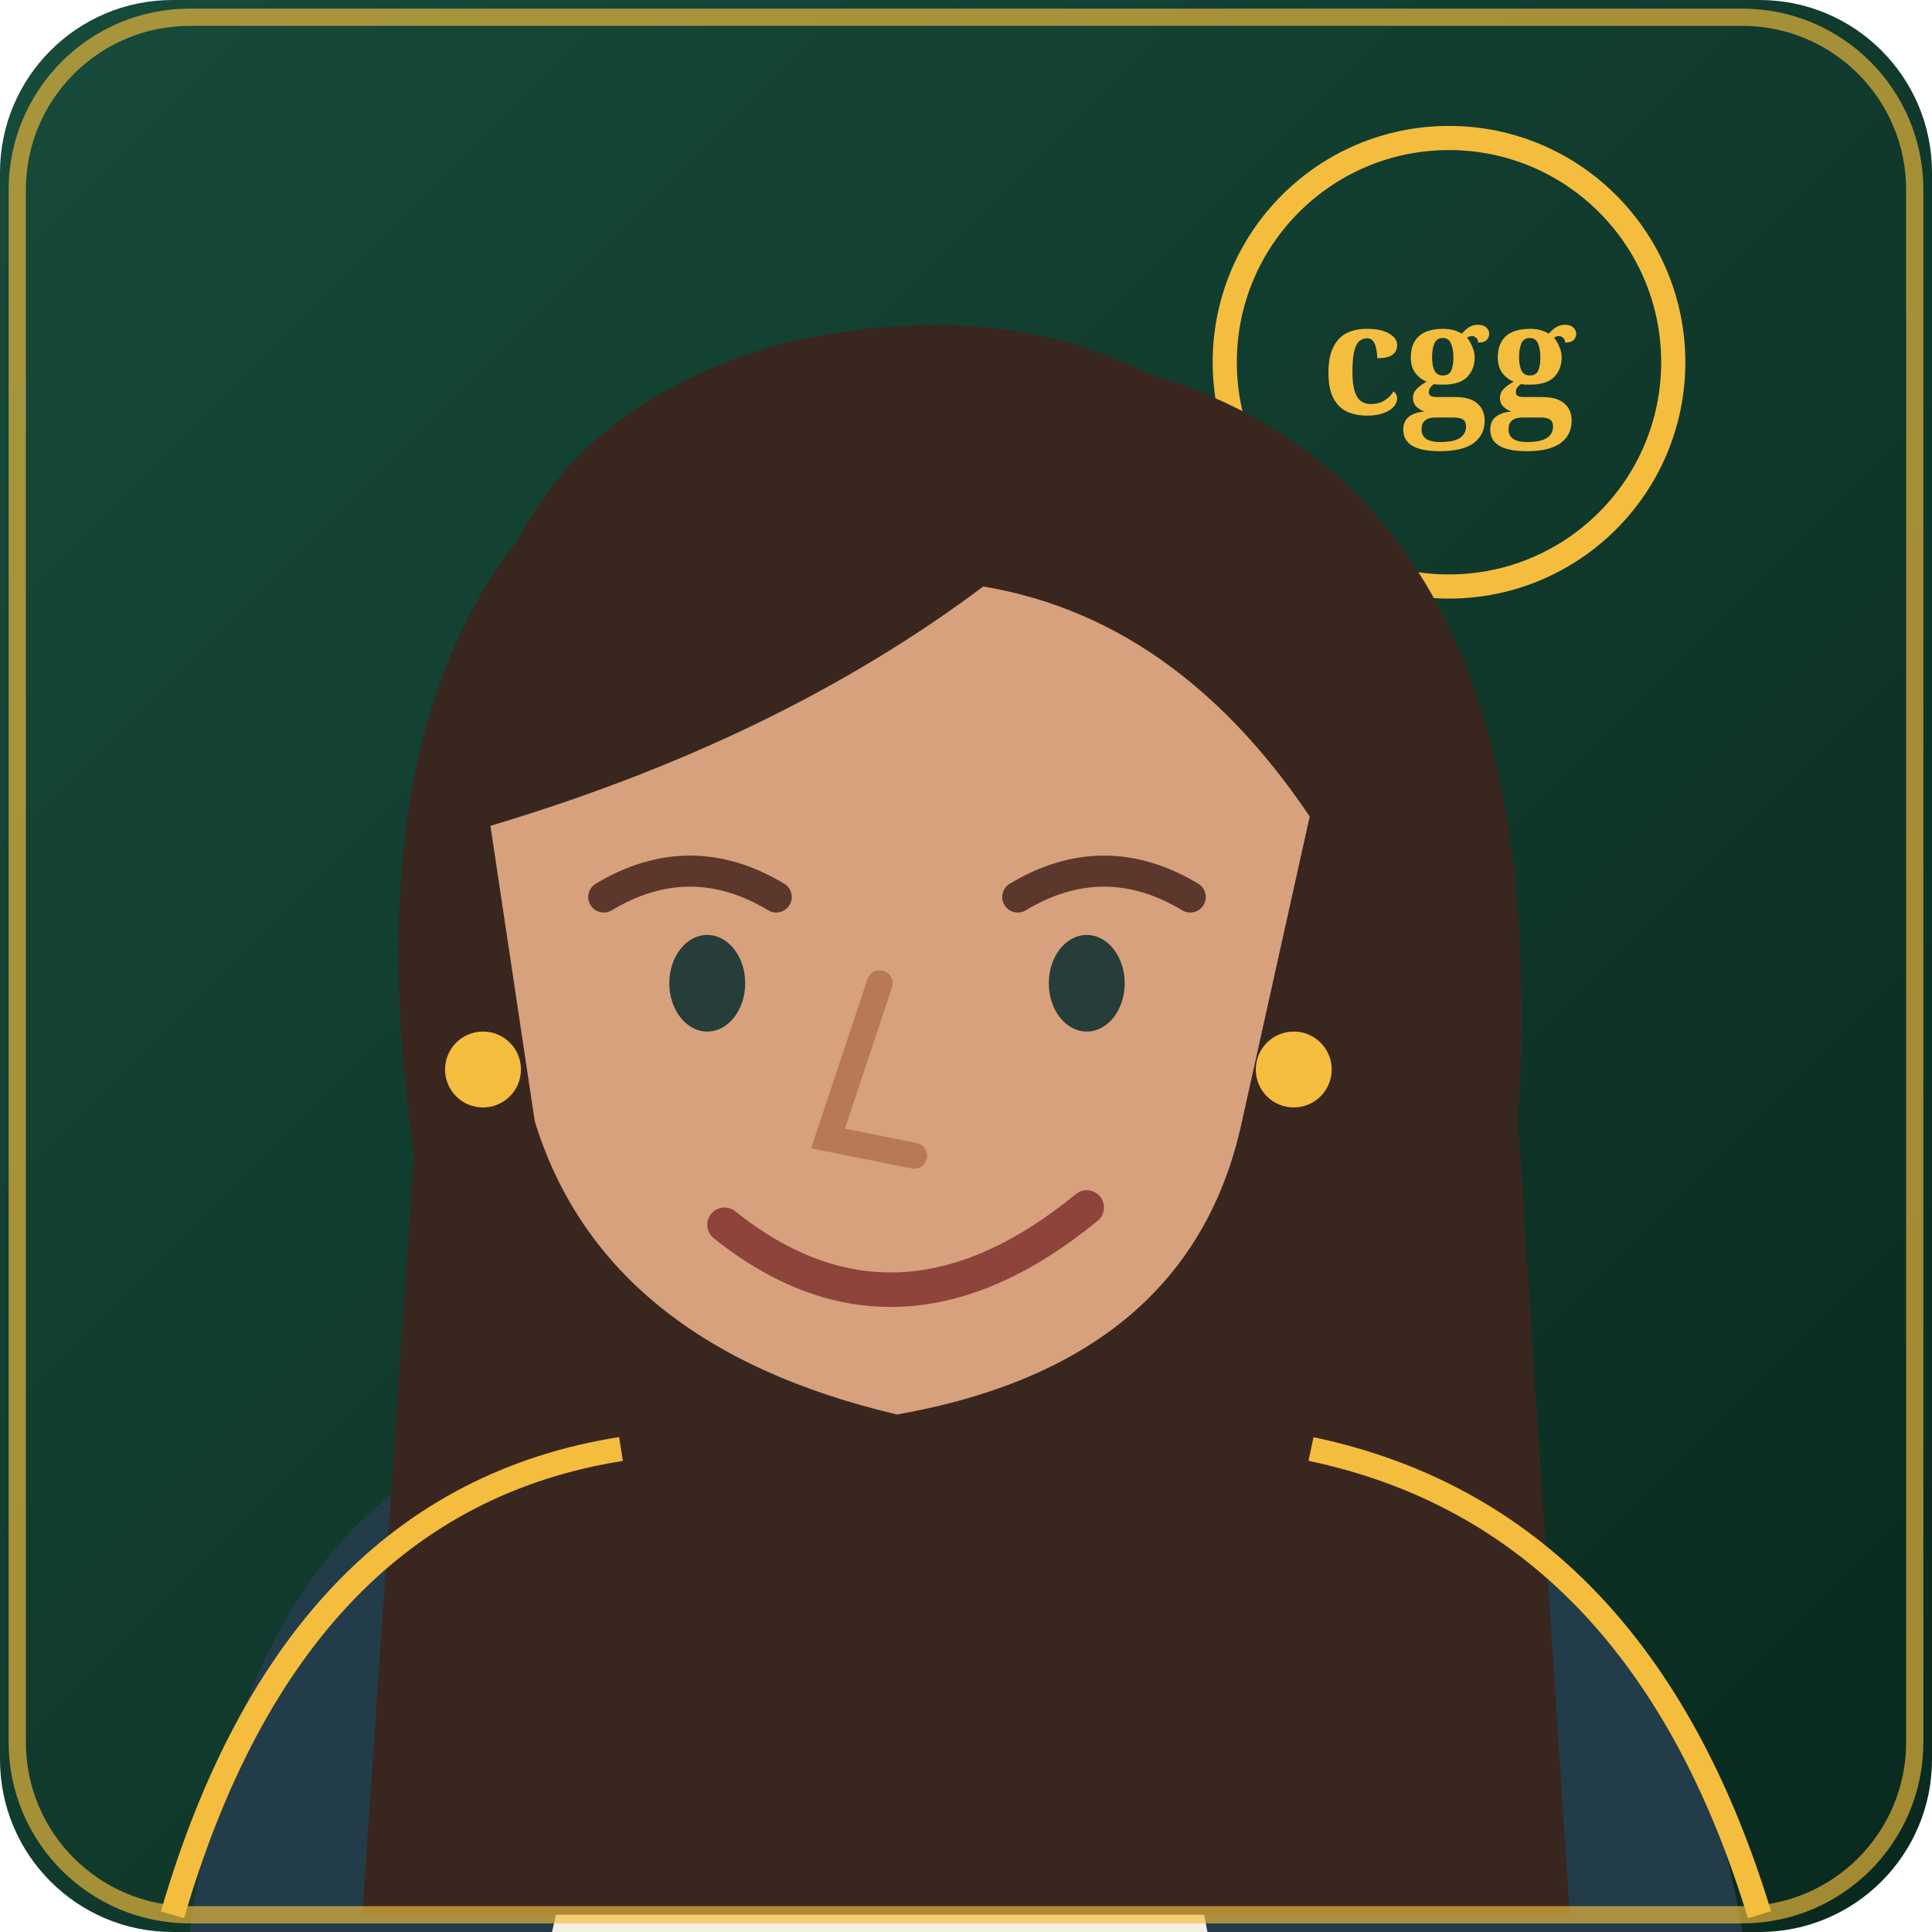
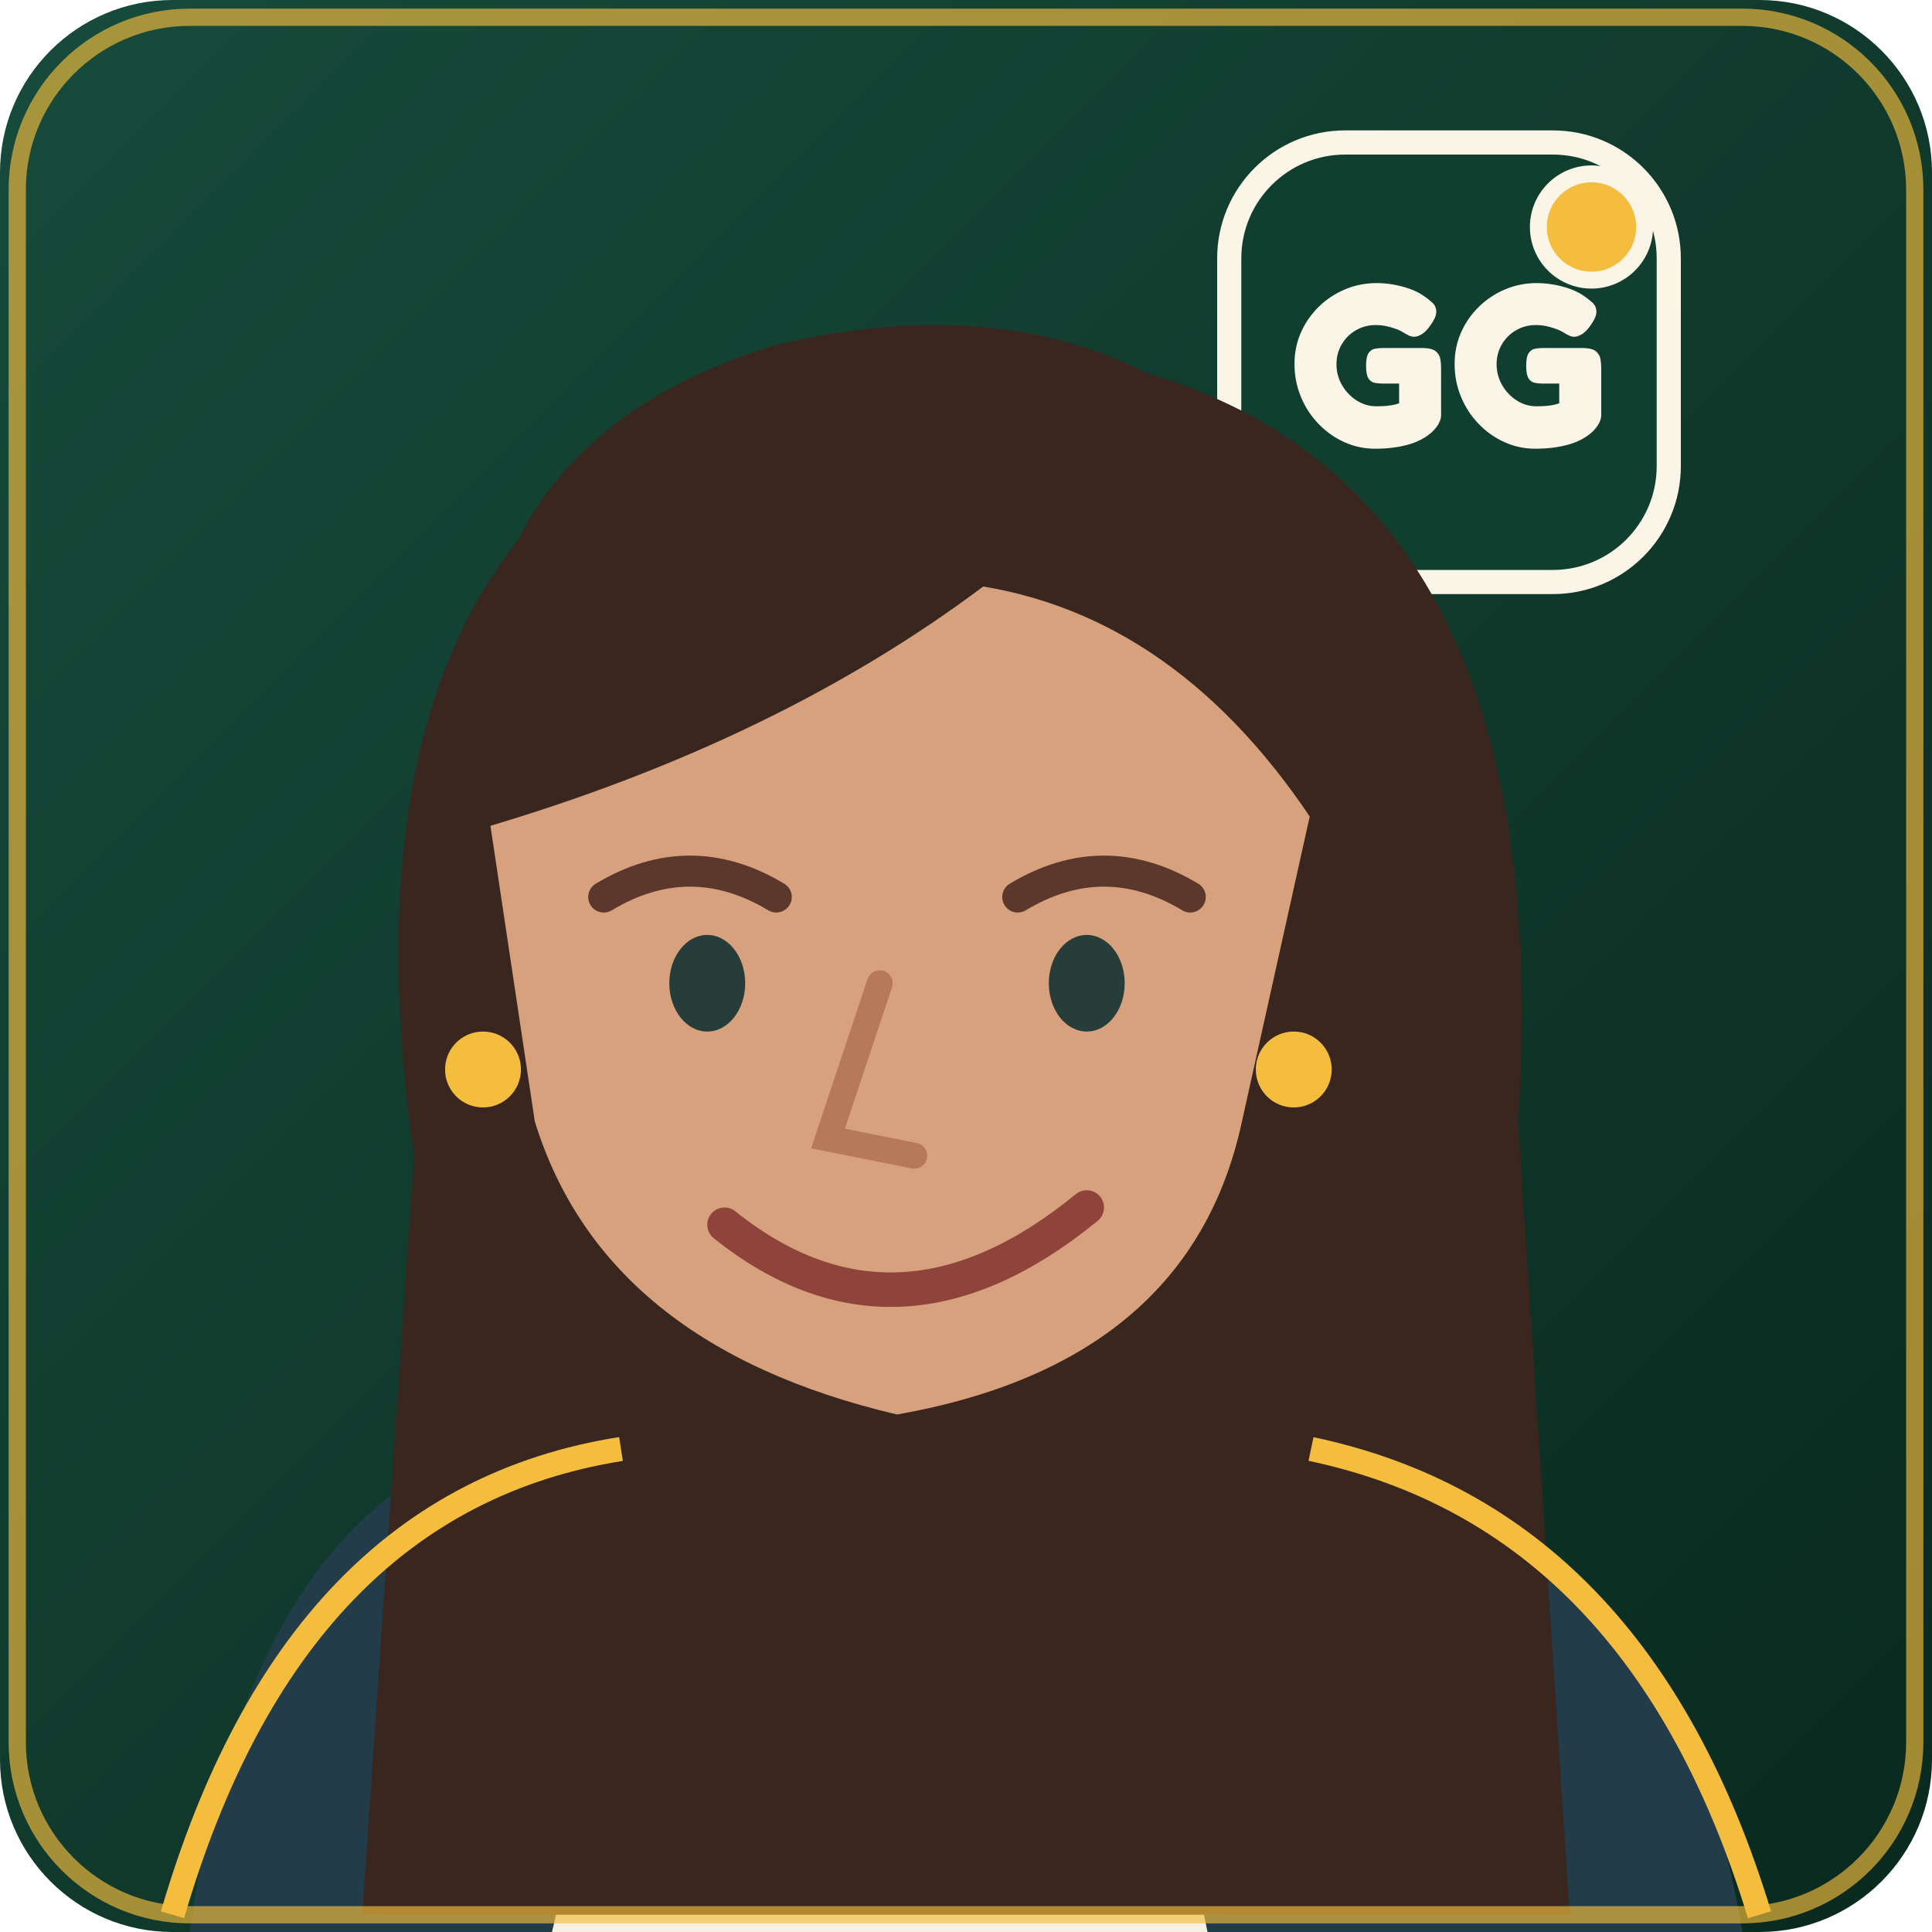
<svg xmlns="http://www.w3.org/2000/svg" viewBox="0 0 112 112" role="img" aria-label="Valentina Cruz cartoon portrait">
  <defs>
    <linearGradient id="bg" x1="0" y1="0" x2="1" y2="1">
      <stop stop-color="#174b3b" />
      <stop offset="1" stop-color="#09291e" />
    </linearGradient>
    <linearGradient id="face" x1="0" y1="0" x2="0" y2="1">
      <stop stop-color="#d7a17d" />
      <stop offset="1" stop-color="#d7a17d" />
    </linearGradient>
  </defs>
  <rect width="112" height="112" rx="10" fill="url(#bg)" />
-   <circle cx="84" cy="21" r="13" fill="none" stroke="#f5bd3e" stroke-width="1.4" />
-   <text x="84" y="24" text-anchor="middle" font-family="Georgia,serif" font-weight="bold" font-size="9" fill="#f5bd3e">cgg</text>
+   <svg x="70" y="7" width="28" height="28" viewBox="0 0 400 400">
+     <rect x="18" y="18" width="364" height="364" rx="96" fill="#103E2F" stroke="#FBF5E8" stroke-width="20" />
+     <path d="M138.92 271.61Q125.24 271.61 113.175 266.1Q101.11 260.59 91.8 250.9Q82.49 241.21 77.265 228.48Q72.04 215.75 72.04 201.31Q72.04 187.44 77.36 175.375Q82.68 163.31 92.085 154.095Q101.49 144.88 113.84 139.655Q126.19 134.43 140.25 134.43Q146.33 134.43 153.36 135.57Q160.39 136.71 167.135 139.085Q173.88 141.46 178.82 144.88Q182.81 147.54 186.135 150.58Q189.46 153.62 189.46 158.18Q189.46 160.46 188.32 163.12Q187.18 165.78 185.09 168.82Q181.48 174.14 177.87 176.515Q174.26 178.89 171.03 178.89Q168.94 178.89 166.755 177.845Q164.57 176.8 160.77 174.52Q159.63 173.76 156.4 172.525Q153.17 171.29 148.705 170.245Q144.24 169.2 139.3 169.2Q130.37 169.2 122.96 173.475Q115.55 177.75 111.18 185.16Q106.81 192.57 106.81 201.69Q106.81 211.0 111.37 218.885Q115.93 226.77 123.435 231.615Q130.94 236.46 139.68 236.46Q143.1 236.46 146.425 236.27Q149.75 236.08 152.98 235.51Q156.21 234.94 158.68 233.99V217.65H144.62Q141.2 217.65 138.16 216.985Q135.12 216.32 133.22 213.28Q131.32 210.24 131.32 202.83Q131.32 195.42 133.41 192.38Q135.5 189.34 138.73 188.77Q141.96 188.2 145.19 188.2H178.44Q186.04 188.39 189.08 190.955Q192.12 193.52 192.785 197.13Q193.45 200.74 193.45 204.73V243.68Q193.45 249.0 188.89 254.605Q184.33 260.21 176.54 264.2Q171.79 266.67 165.9 268.285Q160.01 269.9 153.265 270.755Q146.52 271.61 138.92 271.61ZM271.53 271.61Q257.85 271.61 245.785 266.1Q233.72 260.59 224.41 250.9Q215.1 241.21 209.875 228.48Q204.65 215.75 204.65 201.31Q204.65 187.44 209.97 175.375Q215.29 163.31 224.695 154.095Q234.1 144.88 246.45 139.655Q258.8 134.43 272.86 134.43Q278.94 134.43 285.97 135.57Q293.0 136.71 299.745 139.085Q306.49 141.46 311.43 144.88Q315.42 147.54 318.745 150.58Q322.07 153.62 322.07 158.18Q322.07 160.46 320.93 163.12Q319.79 165.78 317.7 168.82Q314.09 174.14 310.48 176.515Q306.87 178.89 303.64 178.89Q301.55 178.89 299.365 177.845Q297.18 176.8 293.38 174.52Q292.24 173.76 289.01 172.525Q285.78 171.29 281.315 170.245Q276.85 169.2 271.91 169.2Q262.98 169.2 255.57 173.475Q248.16 177.75 243.79 185.16Q239.42 192.57 239.42 201.69Q239.42 211.0 243.98 218.885Q248.54 226.77 256.045 231.615Q263.55 236.46 272.29 236.46Q275.71 236.46 279.035 236.27Q282.36 236.08 285.59 235.51Q288.82 234.94 291.29 233.99V217.65H277.23Q273.81 217.65 270.77 216.985Q267.73 216.32 265.83 213.28Q263.93 210.24 263.93 202.83Q263.93 195.42 266.02 192.38Q268.11 189.34 271.34 188.77Q274.57 188.2 277.8 188.2H311.05Q318.65 188.39 321.69 190.955Q324.73 193.52 325.395 197.13Q326.06 200.74 326.06 204.73V243.68Q326.06 249.0 321.5 254.605Q316.94 260.21 309.15 264.2Q304.4 266.67 298.51 268.285Q292.62 269.9 285.875 270.755Q279.13 271.61 271.53 271.61Z" fill="#FBF5E8" />
+     <circle cx="318" cy="88" r="44" fill="#F5BD3E" stroke="#FBF5E8" stroke-width="14" />
+   </svg>
  <path d="M11 112 Q15 83 36 82 L72 82 Q97 87 101 112Z" fill="#233c4a" />
  <path d="M39 82 L51 94 L64 82 L70 112 L32 112Z" fill="#f6f0e4" />
  <path d="M43 75 L43 86 Q51 94 59 86 L59 75Z" fill="#d7a17d" />
  <path d="M24 67 Q18 25 52 20 Q91 19 88 65 L91 111 L21 111Z" fill="#39261f" />
  <path d="M28 45 Q28 29 51 28 Q75 29 76 47 L72 65 Q69 79 52 82 Q35 78 31 65Z" fill="url(#face)" />
  <path d="M28 48 Q25 26 45 20 Q70 14 82 39 L77 49 Q69 36 57 34 Q45 43 28 48Z" fill="#39261f" />
  <path d="M35 52 Q40 49 45 52 M59 52 Q64 49 69 52" fill="none" stroke="#5b382b" stroke-width="1.8" stroke-linecap="round" />
  <ellipse cx="41" cy="57" rx="2.2" ry="2.8" fill="#263d39" />
  <ellipse cx="63" cy="57" rx="2.2" ry="2.8" fill="#263d39" />
  <path d="M51 57 L48 66 L53 67" fill="none" stroke="#b77958" stroke-width="1.5" stroke-linecap="round" />
  <path d="M42 71 Q52 79 63 70" fill="none" stroke="#8e433b" stroke-width="2" stroke-linecap="round" />
  <circle cx="28" cy="62" r="2.2" fill="#f5bd3e" />
  <circle cx="75" cy="62" r="2.2" fill="#f5bd3e" />
  <path d="M10 111 Q17 87 36 84 M76 84 Q95 88 102 111" fill="none" stroke="#f5bd3e" stroke-width="1.4" />
  <rect x="1" y="1" width="110" height="110" rx="10" fill="none" stroke="#f5bd3e" stroke-opacity=".65" />
</svg>
